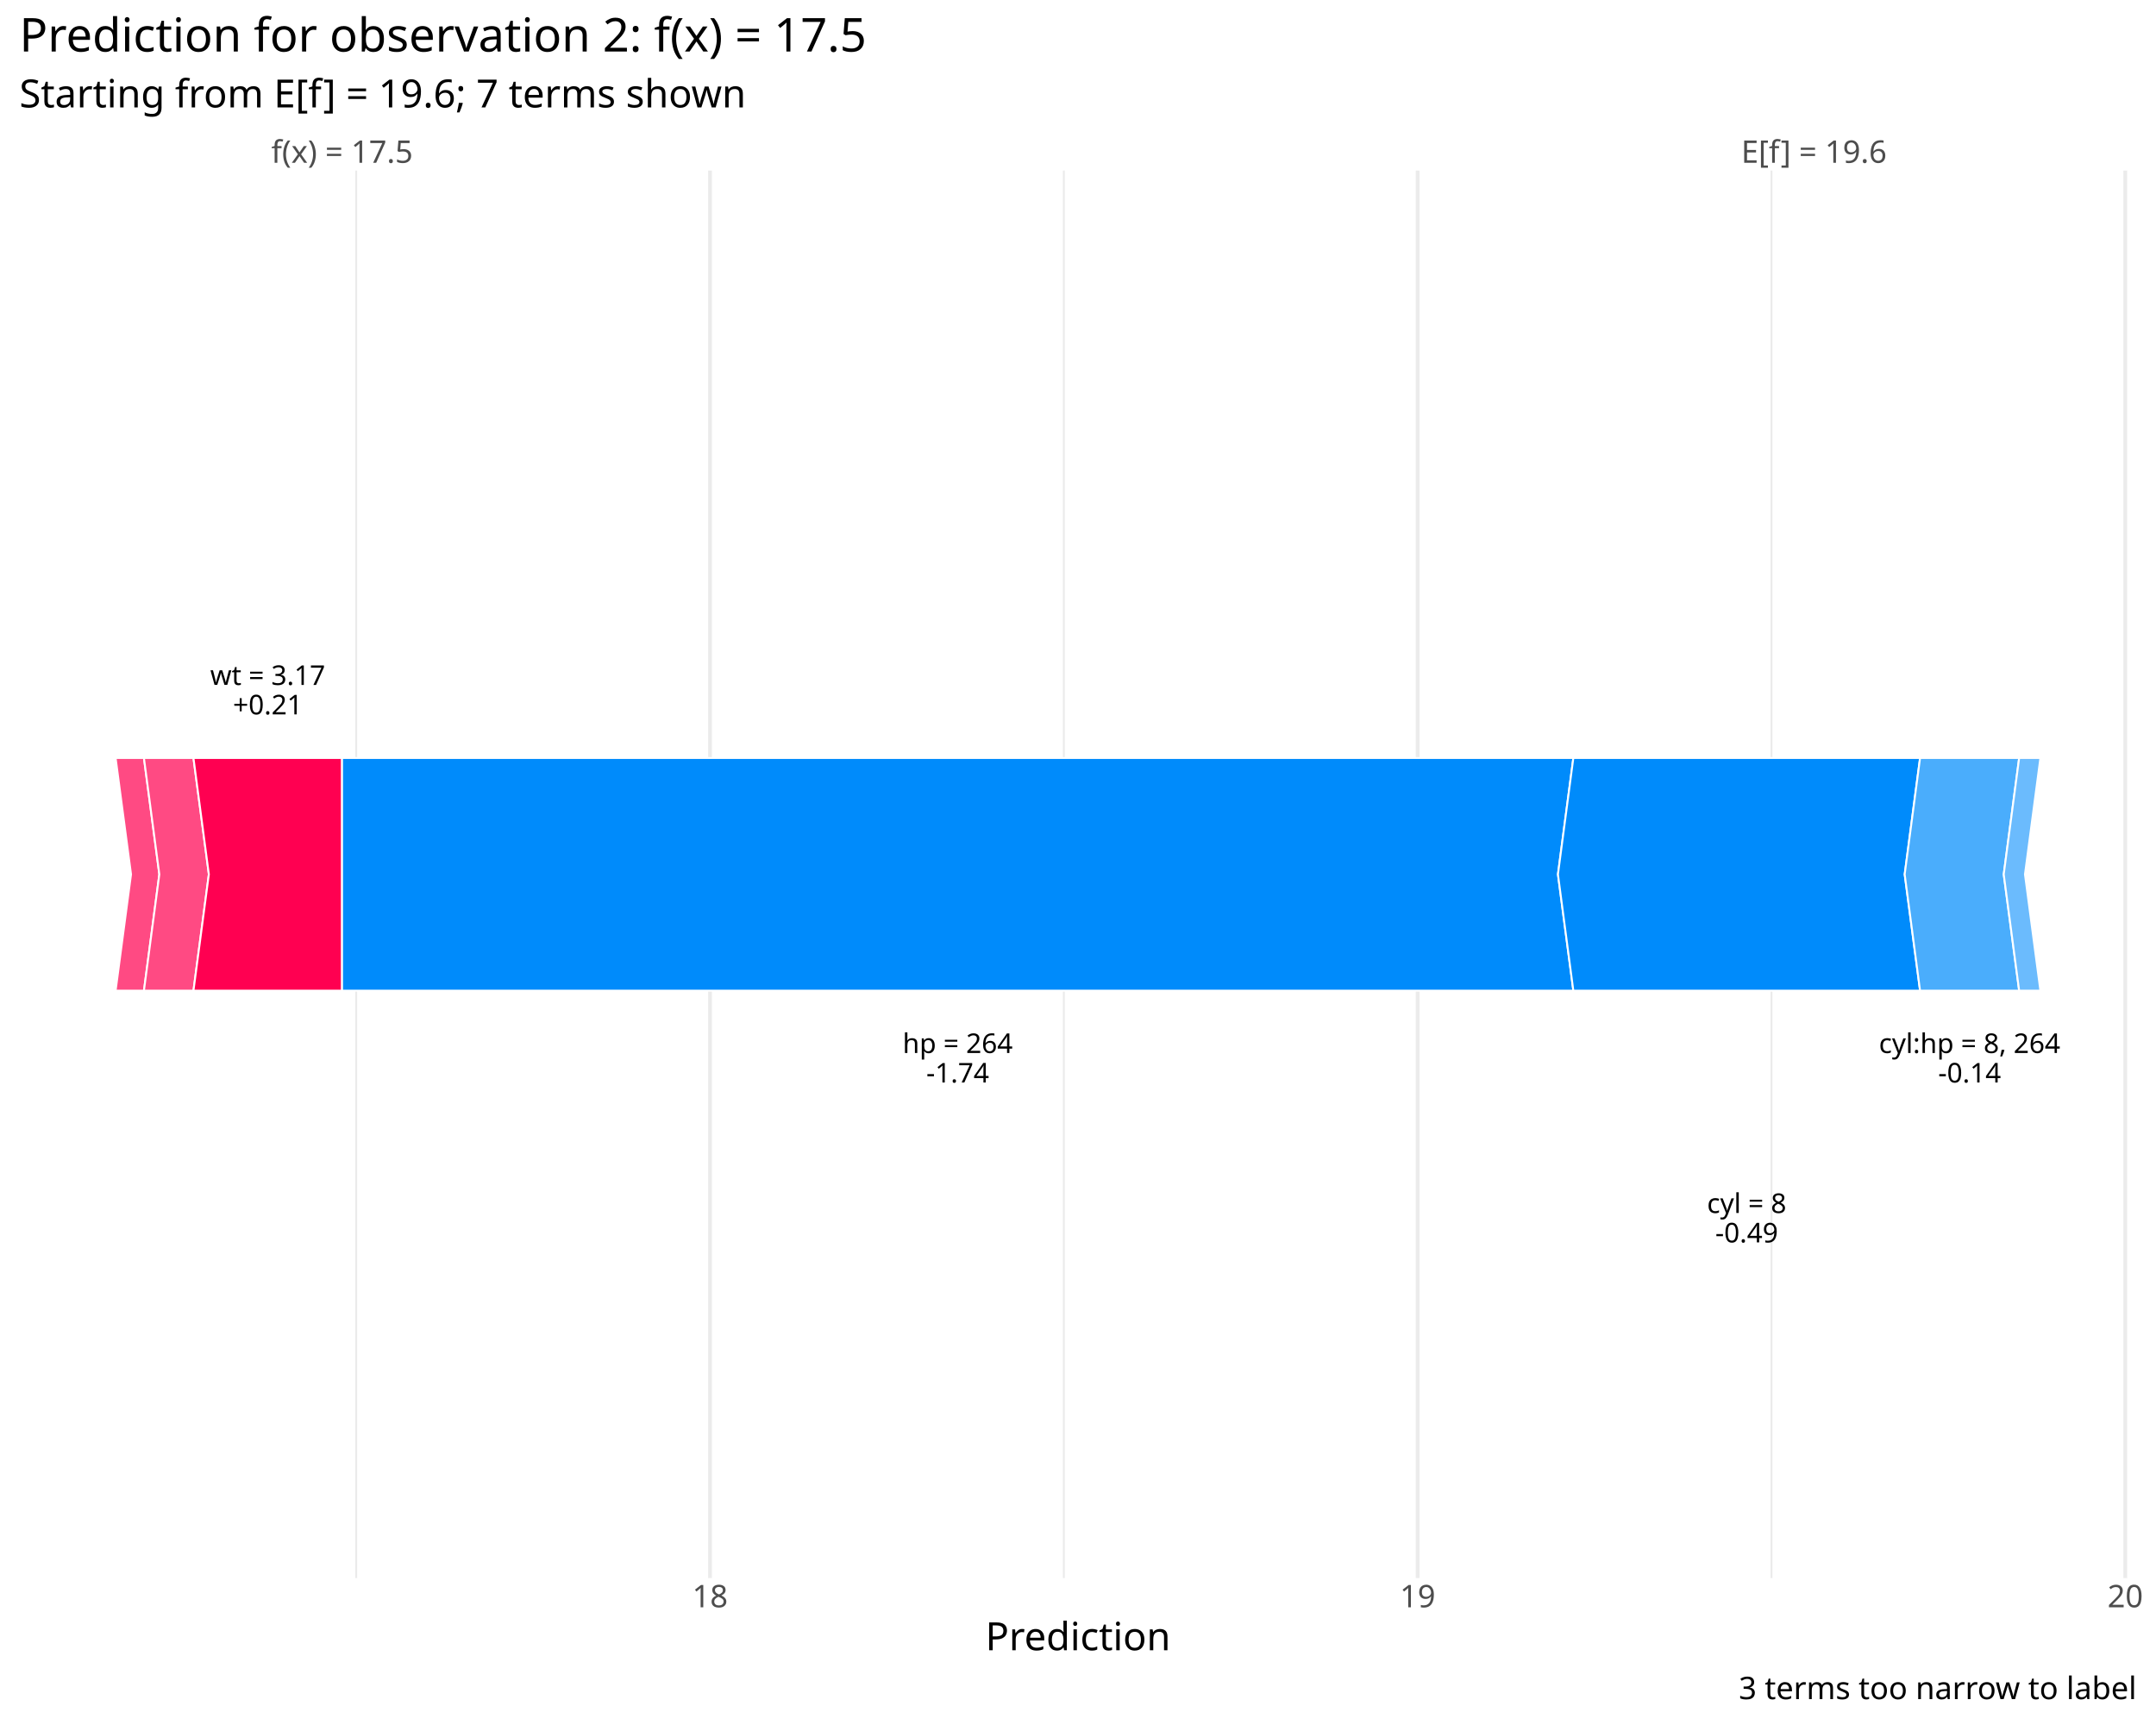
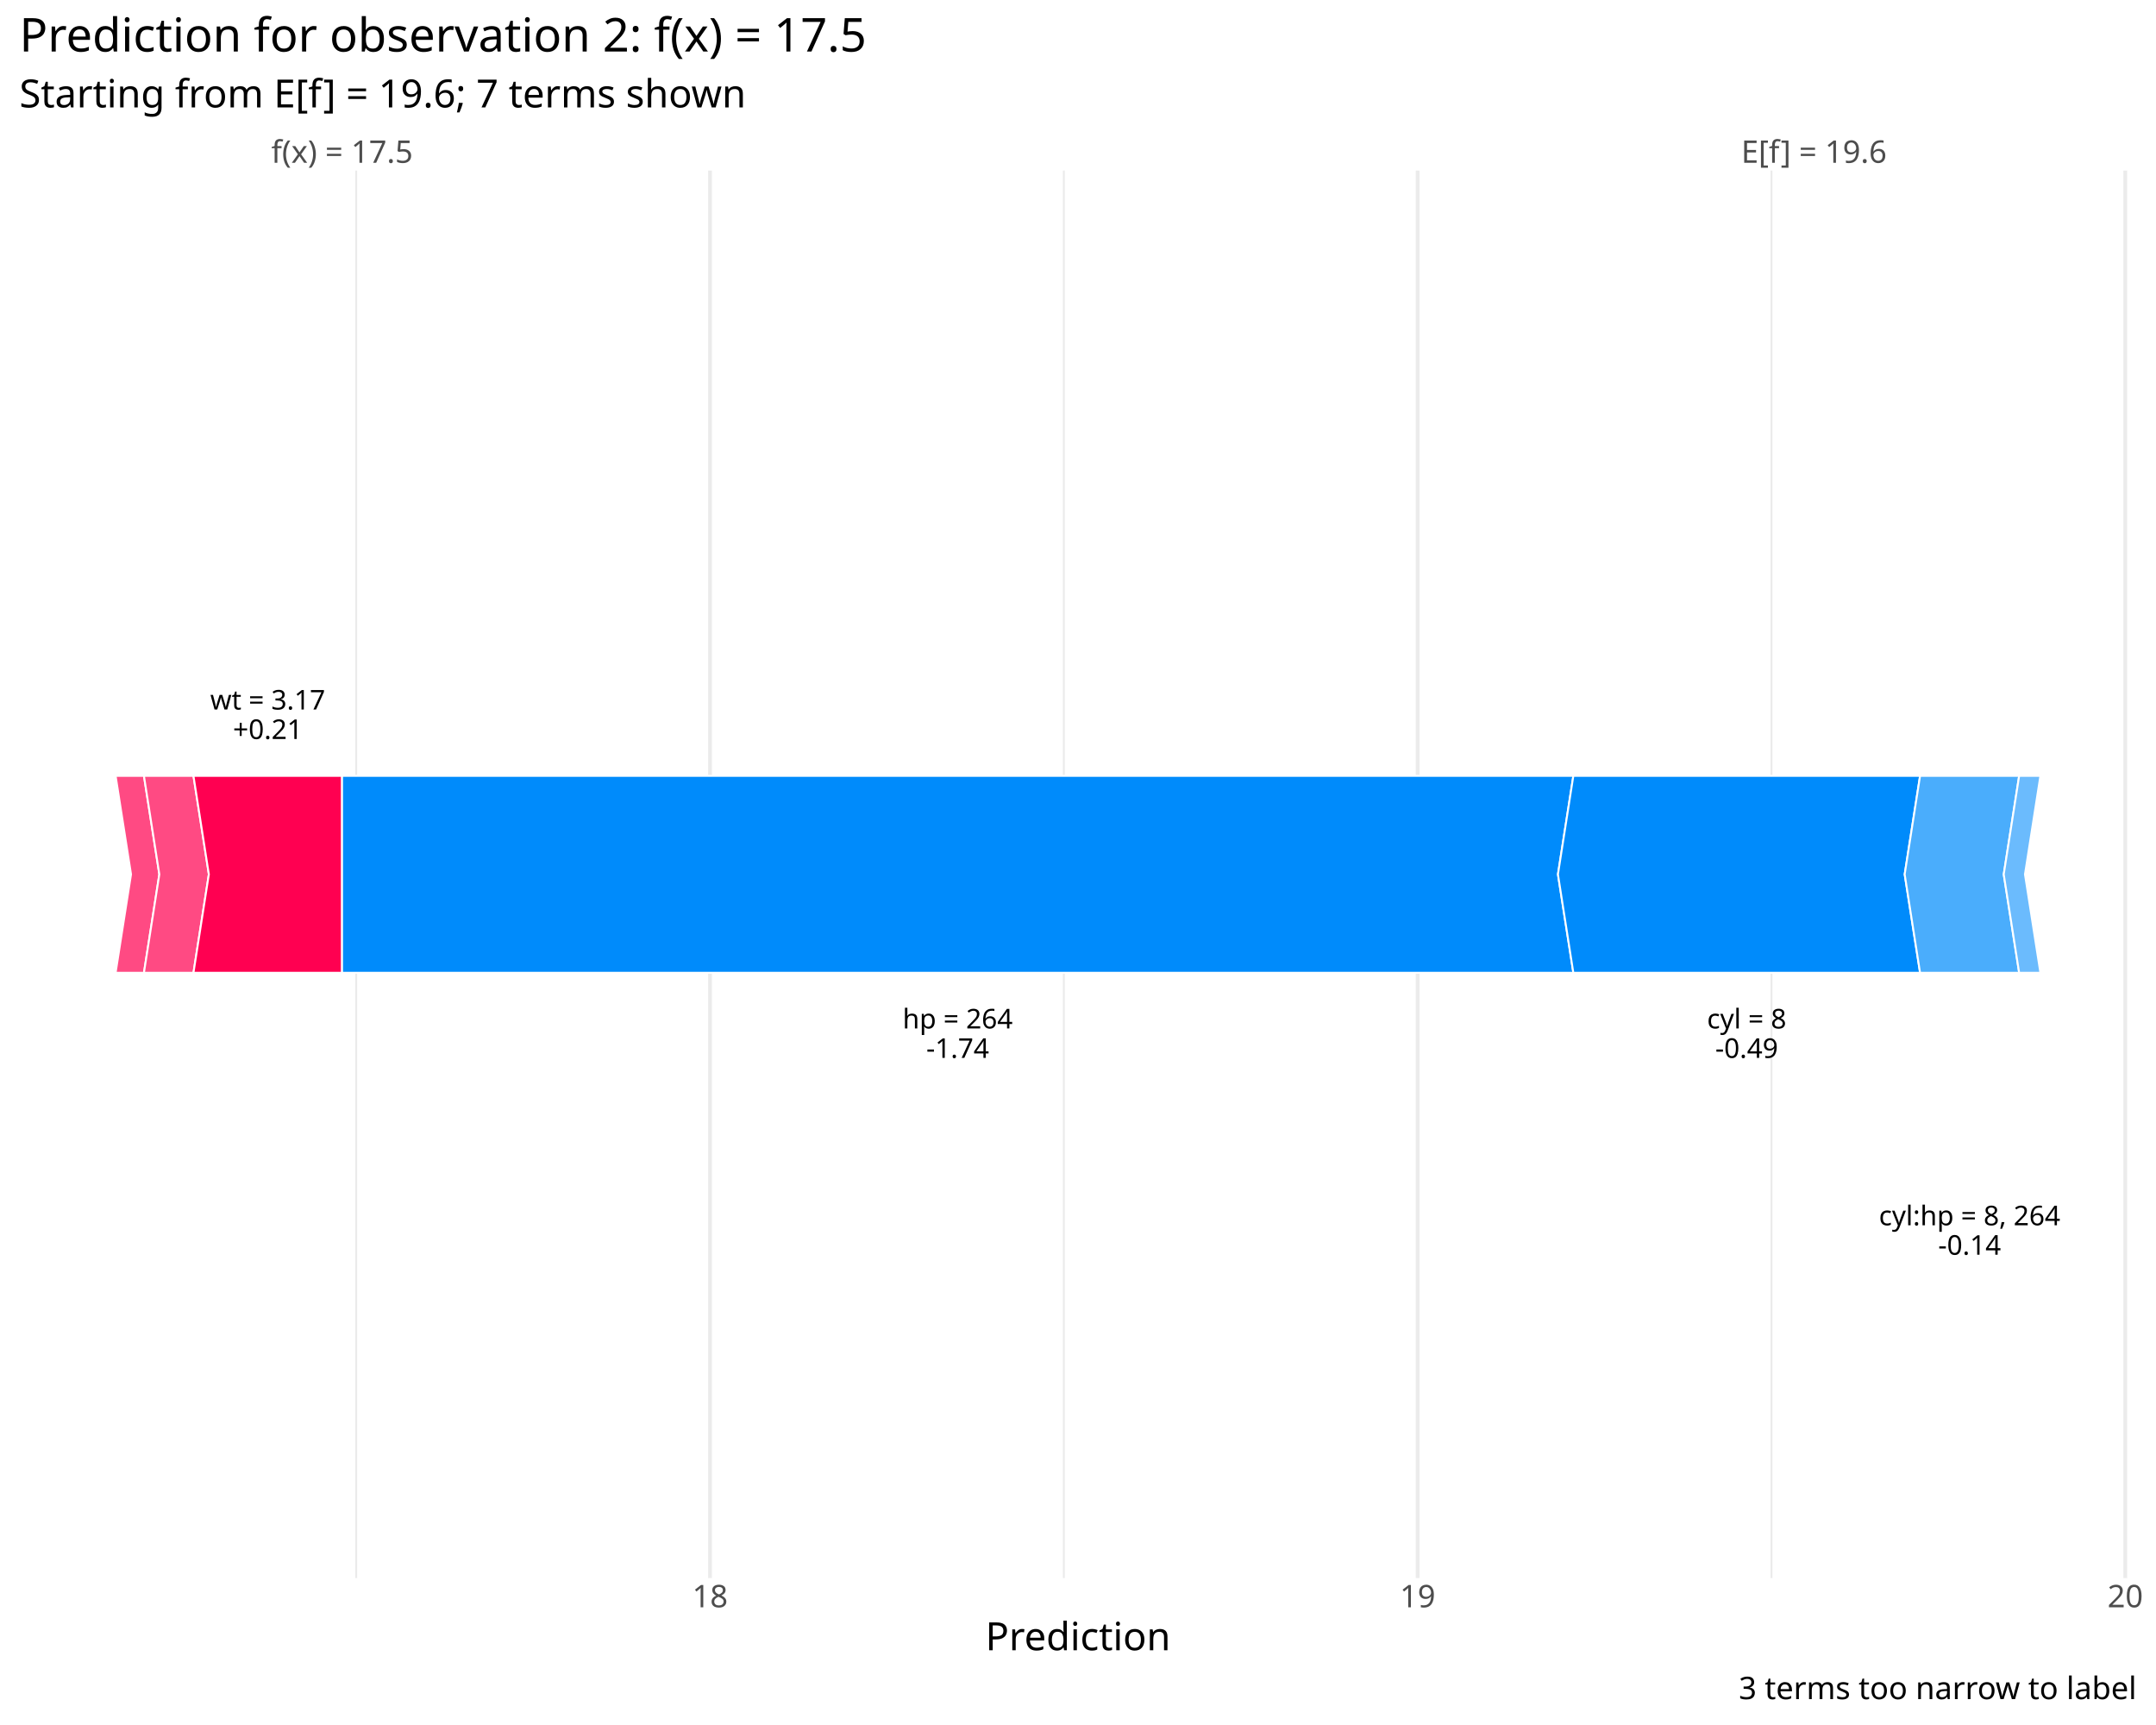
<svg xmlns="http://www.w3.org/2000/svg" class="svglite" data-engine-version="2.0" width="720.00pt" height="576.00pt" viewBox="0 0 720.00 576.00">
  <defs>
    <style type="text/css">
    .svglite line, .svglite polyline, .svglite polygon, .svglite path, .svglite rect, .svglite circle {
      fill: none;
      stroke: #000000;
      stroke-linecap: round;
      stroke-linejoin: round;
      stroke-miterlimit: 10.00;
    }
  </style>
  </defs>
  <rect width="100%" height="100%" style="stroke: none; fill: #FFFFFF;" />
  <defs>
    <clipPath id="cpMC4wMHw3MjAuMDB8MC4wMHw1NzYuMDA=">
      <rect x="0.00" y="0.00" width="720.00" height="576.00" />
    </clipPath>
  </defs>
  <g clip-path="url(#cpMC4wMHw3MjAuMDB8MC4wMHw1NzYuMDA=)">
    <polyline points="118.96,526.94 118.96,56.95 " style="stroke-width: 0.63; stroke: #EBEBEB; stroke-linecap: butt;" />
    <polyline points="355.27,526.94 355.27,56.95 " style="stroke-width: 0.63; stroke: #EBEBEB; stroke-linecap: butt;" />
    <polyline points="591.59,526.94 591.59,56.95 " style="stroke-width: 0.63; stroke: #EBEBEB; stroke-linecap: butt;" />
    <polyline points="237.12,526.94 237.12,56.95 " style="stroke-width: 1.26; stroke: #EBEBEB; stroke-linecap: butt;" />
    <polyline points="473.43,526.94 473.43,56.95 " style="stroke-width: 1.26; stroke: #EBEBEB; stroke-linecap: butt;" />
    <polyline points="709.74,526.94 709.74,56.95 " style="stroke-width: 1.26; stroke: #EBEBEB; stroke-linecap: butt;" />
-     <polygon points="38.61,330.79 48.07,330.79 53.21,291.95 48.07,253.11 38.61,253.11 43.76,291.95 " style="stroke-width: 0.64; stroke: #FFFFFF; stroke-linecap: butt; fill: #FF0051; fill-opacity: 0.71;" />
-     <polygon points="48.07,330.79 64.61,330.79 69.75,291.95 64.61,253.11 48.07,253.11 53.21,291.95 " style="stroke-width: 0.64; stroke: #FFFFFF; stroke-linecap: butt; fill: #FF0051; fill-opacity: 0.71;" />
-     <polygon points="64.61,330.79 114.23,330.79 114.23,291.95 114.23,253.11 64.61,253.11 69.75,291.95 " style="stroke-width: 0.64; stroke: #FFFFFF; stroke-linecap: butt; fill: #FF0051;" />
-     <polygon points="525.42,330.79 114.23,330.79 114.23,291.95 114.23,253.11 525.42,253.11 520.28,291.95 " style="stroke-width: 0.64; stroke: #FFFFFF; stroke-linecap: butt; fill: #008BFB;" />
-     <polygon points="641.21,330.79 525.42,330.79 520.28,291.95 525.42,253.11 641.21,253.11 636.07,291.95 " style="stroke-width: 0.64; stroke: #FFFFFF; stroke-linecap: butt; fill: #008BFB;" />
-     <polygon points="674.30,330.79 641.21,330.79 636.07,291.95 641.21,253.11 674.30,253.11 669.15,291.95 " style="stroke-width: 0.64; stroke: #FFFFFF; stroke-linecap: butt; fill: #008BFB; fill-opacity: 0.71;" />
-     <polygon points="681.39,330.79 674.30,330.79 669.15,291.95 674.30,253.11 681.39,253.11 676.24,291.95 " style="stroke-width: 0.64; stroke: #FFFFFF; stroke-linecap: butt; fill: #008BFB; fill-opacity: 0.58;" />
-     <text x="89.42" y="228.71" text-anchor="middle" style="font-size: 9.10px; font-family: sans;" textLength="37.21px" lengthAdjust="spacingAndGlyphs">wt = 3.17</text>
-     <text x="89.42" y="238.54" text-anchor="middle" style="font-size: 9.10px; font-family: sans;" textLength="23.04px" lengthAdjust="spacingAndGlyphs">+0.21</text>
-     <text x="319.83" y="351.62" text-anchor="middle" style="font-size: 9.10px; font-family: sans;" textLength="35.70px" lengthAdjust="spacingAndGlyphs">hp = 264</text>
-     <text x="319.83" y="361.46" text-anchor="middle" style="font-size: 9.10px; font-family: sans;" textLength="20.75px" lengthAdjust="spacingAndGlyphs">-1.74</text>
-     <text x="583.32" y="405.03" text-anchor="middle" style="font-size: 9.10px; font-family: sans;" textLength="26.58px" lengthAdjust="spacingAndGlyphs">cyl = 8</text>
-     <text x="583.32" y="414.86" text-anchor="middle" style="font-size: 9.10px; font-family: sans;" textLength="20.75px" lengthAdjust="spacingAndGlyphs">-0.49</text>
-     <text x="657.75" y="351.62" text-anchor="middle" style="font-size: 9.10px; font-family: sans;" textLength="59.49px" lengthAdjust="spacingAndGlyphs">cyl:hp = 8, 264</text>
-     <text x="657.75" y="361.46" text-anchor="middle" style="font-size: 9.10px; font-family: sans;" textLength="20.75px" lengthAdjust="spacingAndGlyphs">-0.14</text>
+     <polygon points="38.61,324.81 48.07,324.81 53.21,291.95 48.07,259.08 38.61,259.08 43.76,291.95 " style="stroke-width: 0.64; stroke: #FFFFFF; stroke-linecap: butt; fill: #FF0051; fill-opacity: 0.71;" />
+     <polygon points="48.07,324.81 64.61,324.81 69.75,291.95 64.61,259.08 48.07,259.08 53.21,291.95 " style="stroke-width: 0.64; stroke: #FFFFFF; stroke-linecap: butt; fill: #FF0051; fill-opacity: 0.71;" />
+     <polygon points="64.61,324.81 114.23,324.81 114.23,291.95 114.23,259.08 64.61,259.08 69.75,291.95 " style="stroke-width: 0.64; stroke: #FFFFFF; stroke-linecap: butt; fill: #FF0051;" />
+     <polygon points="525.42,324.81 114.23,324.81 114.23,291.95 114.23,259.08 525.42,259.08 520.28,291.95 " style="stroke-width: 0.64; stroke: #FFFFFF; stroke-linecap: butt; fill: #008BFB;" />
+     <polygon points="641.21,324.81 525.42,324.81 520.28,291.95 525.42,259.08 641.21,259.08 636.07,291.95 " style="stroke-width: 0.64; stroke: #FFFFFF; stroke-linecap: butt; fill: #008BFB;" />
+     <polygon points="674.30,324.81 641.21,324.81 636.07,291.95 641.21,259.08 674.30,259.08 669.15,291.95 " style="stroke-width: 0.64; stroke: #FFFFFF; stroke-linecap: butt; fill: #008BFB; fill-opacity: 0.71;" />
+     <polygon points="681.39,324.81 674.30,324.81 669.15,291.95 674.30,259.08 681.39,259.08 676.24,291.95 " style="stroke-width: 0.64; stroke: #FFFFFF; stroke-linecap: butt; fill: #008BFB; fill-opacity: 0.58;" />
+     <text x="89.42" y="236.92" text-anchor="middle" style="font-size: 9.10px; font-family: sans;" textLength="37.21px" lengthAdjust="spacingAndGlyphs">wt = 3.17</text>
+     <text x="89.42" y="246.76" text-anchor="middle" style="font-size: 9.10px; font-family: sans;" textLength="23.04px" lengthAdjust="spacingAndGlyphs">+0.21</text>
+     <text x="319.83" y="343.41" text-anchor="middle" style="font-size: 9.10px; font-family: sans;" textLength="35.70px" lengthAdjust="spacingAndGlyphs">hp = 264</text>
+     <text x="319.83" y="353.24" text-anchor="middle" style="font-size: 9.10px; font-family: sans;" textLength="20.75px" lengthAdjust="spacingAndGlyphs">-1.74</text>
+     <text x="583.32" y="343.41" text-anchor="middle" style="font-size: 9.10px; font-family: sans;" textLength="26.58px" lengthAdjust="spacingAndGlyphs">cyl = 8</text>
+     <text x="583.32" y="353.24" text-anchor="middle" style="font-size: 9.10px; font-family: sans;" textLength="20.75px" lengthAdjust="spacingAndGlyphs">-0.49</text>
+     <text x="657.75" y="409.14" text-anchor="middle" style="font-size: 9.10px; font-family: sans;" textLength="59.49px" lengthAdjust="spacingAndGlyphs">cyl:hp = 8, 264</text>
+     <text x="657.75" y="418.97" text-anchor="middle" style="font-size: 9.10px; font-family: sans;" textLength="20.75px" lengthAdjust="spacingAndGlyphs">-0.14</text>
    <text x="605.77" y="54.36" text-anchor="middle" style="font-size: 10.40px; fill: #4D4D4D; font-family: sans;" textLength="47.70px" lengthAdjust="spacingAndGlyphs">E[f] = 19.6</text>
    <text x="114.23" y="54.36" text-anchor="middle" style="font-size: 10.40px; fill: #4D4D4D; font-family: sans;" textLength="47.12px" lengthAdjust="spacingAndGlyphs">f(x) = 17.5</text>
    <text x="237.12" y="536.69" text-anchor="middle" style="font-size: 10.40px; fill: #4D4D4D; font-family: sans;" textLength="11.57px" lengthAdjust="spacingAndGlyphs">18</text>
    <text x="473.43" y="536.69" text-anchor="middle" style="font-size: 10.40px; fill: #4D4D4D; font-family: sans;" textLength="11.57px" lengthAdjust="spacingAndGlyphs">19</text>
    <text x="709.74" y="536.69" text-anchor="middle" style="font-size: 10.40px; fill: #4D4D4D; font-family: sans;" textLength="11.57px" lengthAdjust="spacingAndGlyphs">20</text>
    <text x="360.00" y="551.03" text-anchor="middle" style="font-size: 13.00px; font-family: sans;" textLength="57.81px" lengthAdjust="spacingAndGlyphs">Prediction</text>
    <text x="6.48" y="35.87" style="font-size: 13.00px; font-family: sans;" textLength="229.44px" lengthAdjust="spacingAndGlyphs">Starting from E[f] = 19.6; 7 terms shown</text>
    <text x="6.48" y="17.21" style="font-size: 15.60px; font-family: sans;" textLength="269.27px" lengthAdjust="spacingAndGlyphs">Prediction for observation 2: f(x) = 17.5</text>
    <text x="713.52" y="567.37" text-anchor="end" style="font-size: 10.40px; font-family: sans;" textLength="123.13px" lengthAdjust="spacingAndGlyphs">3 terms too narrow to label</text>
  </g>
</svg>
